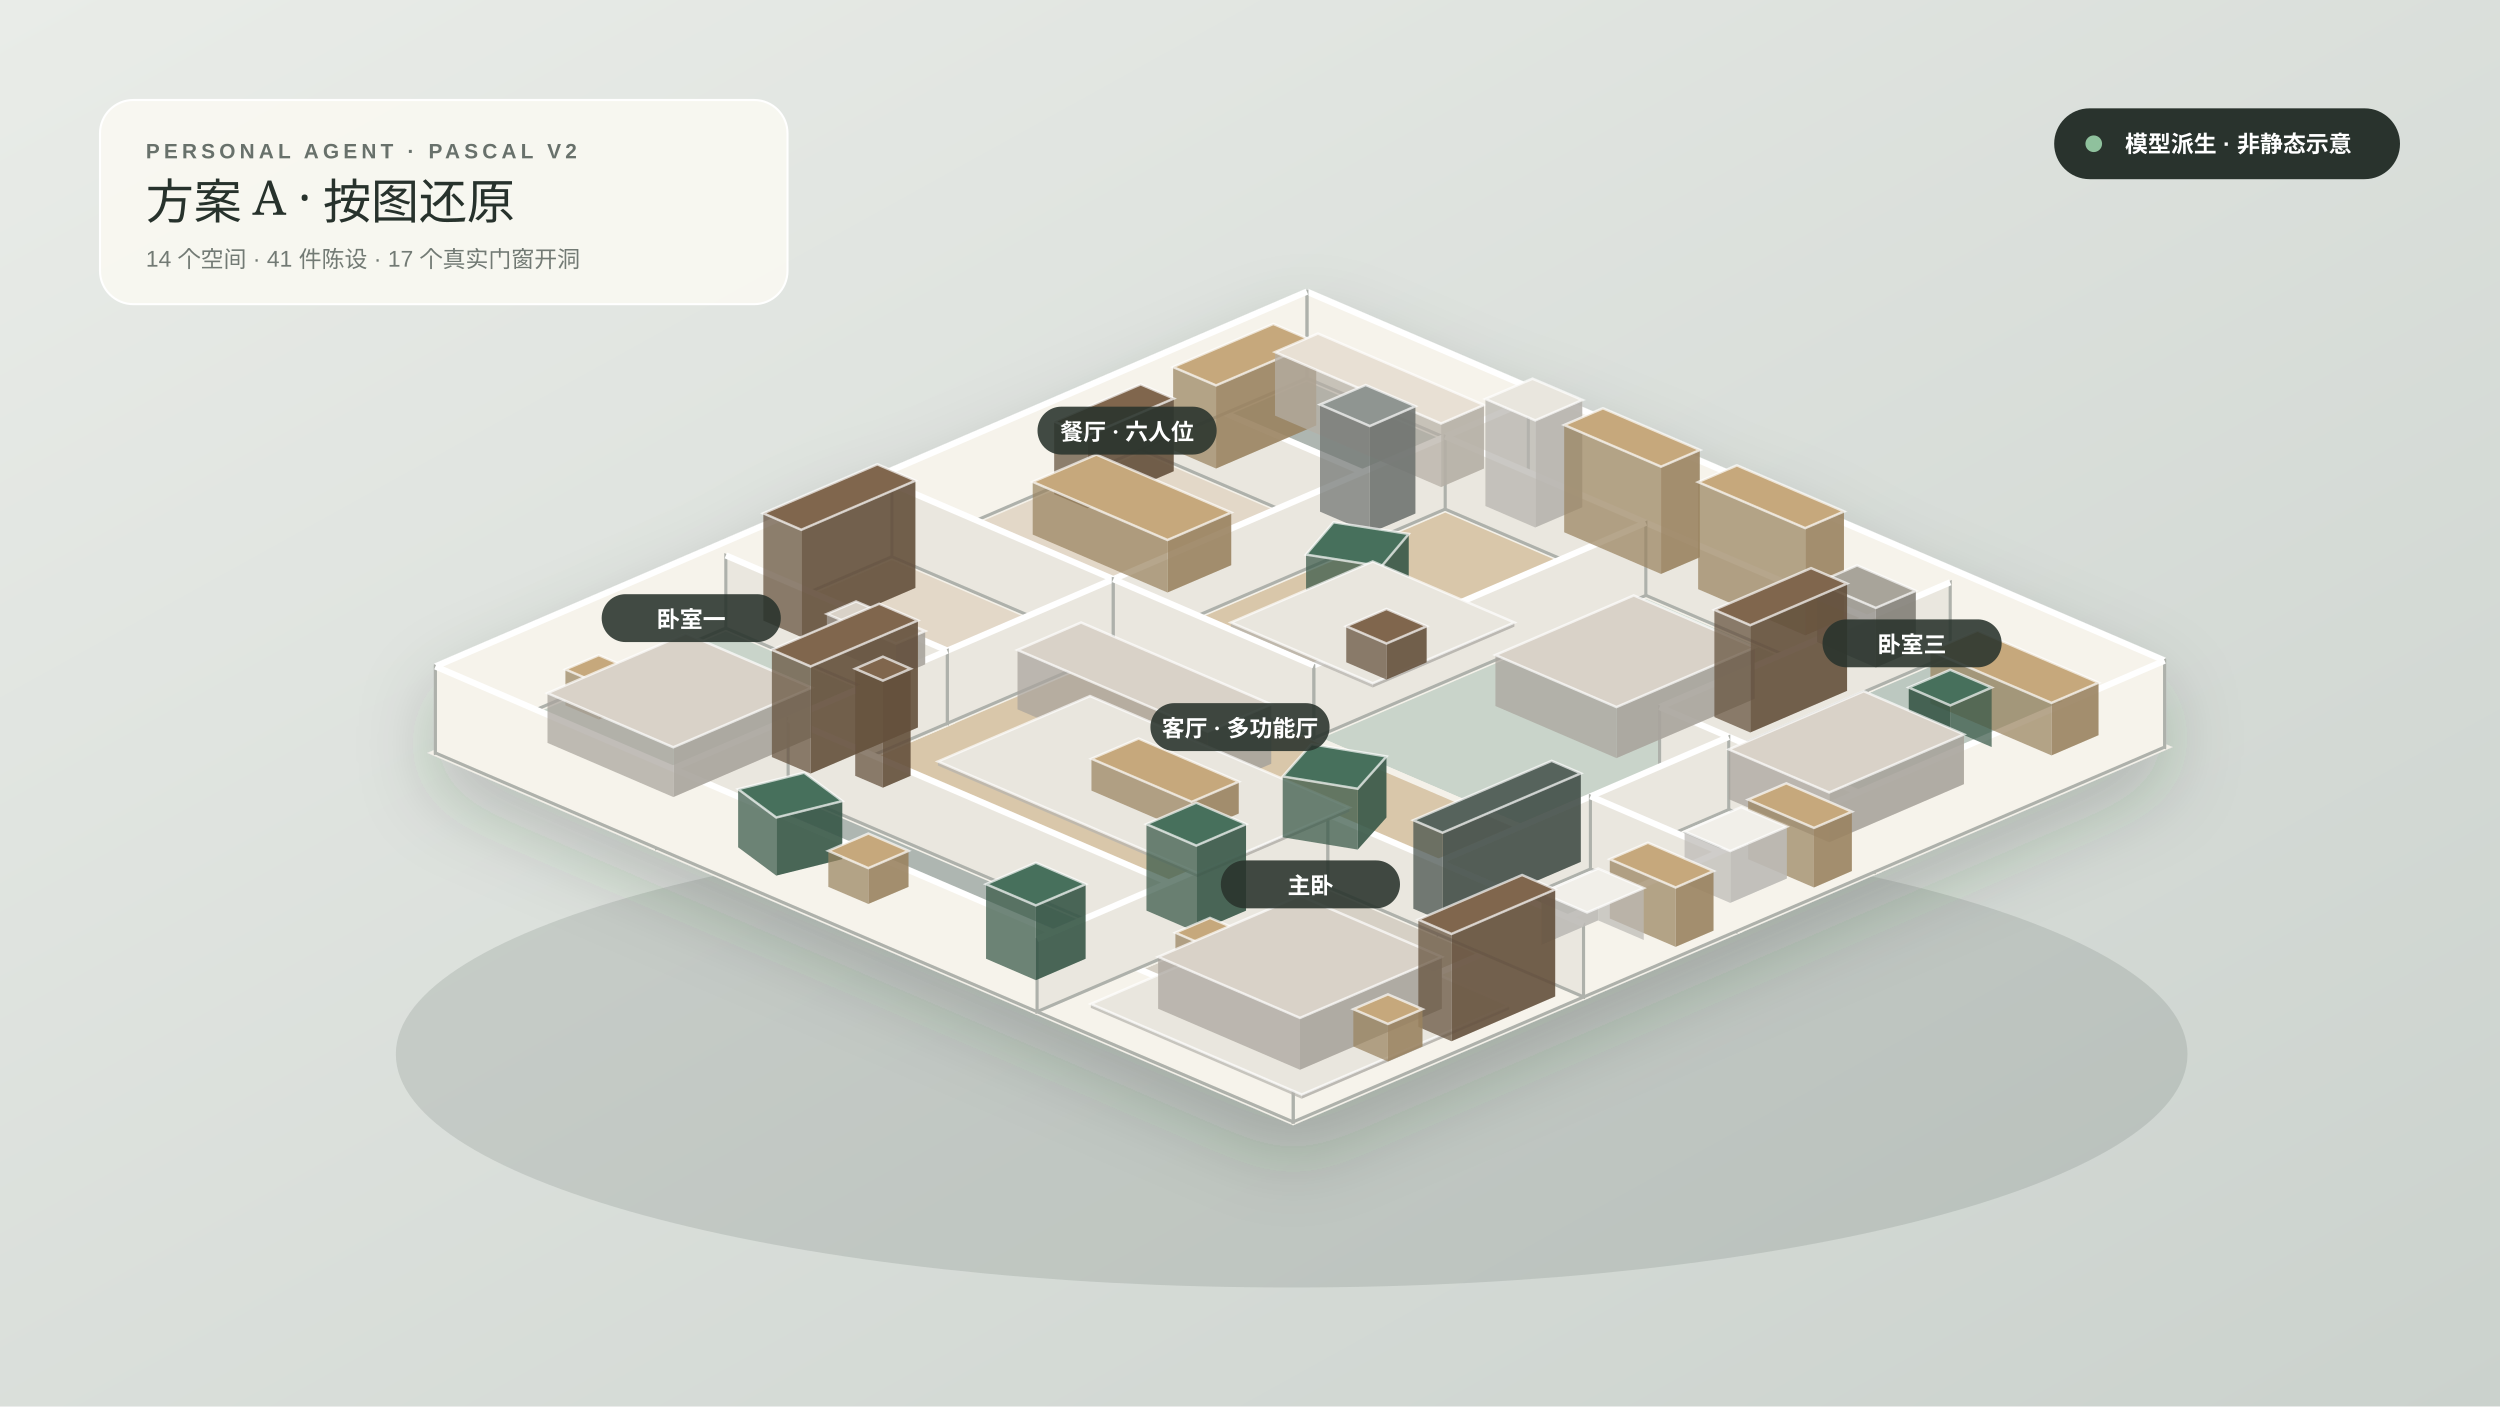
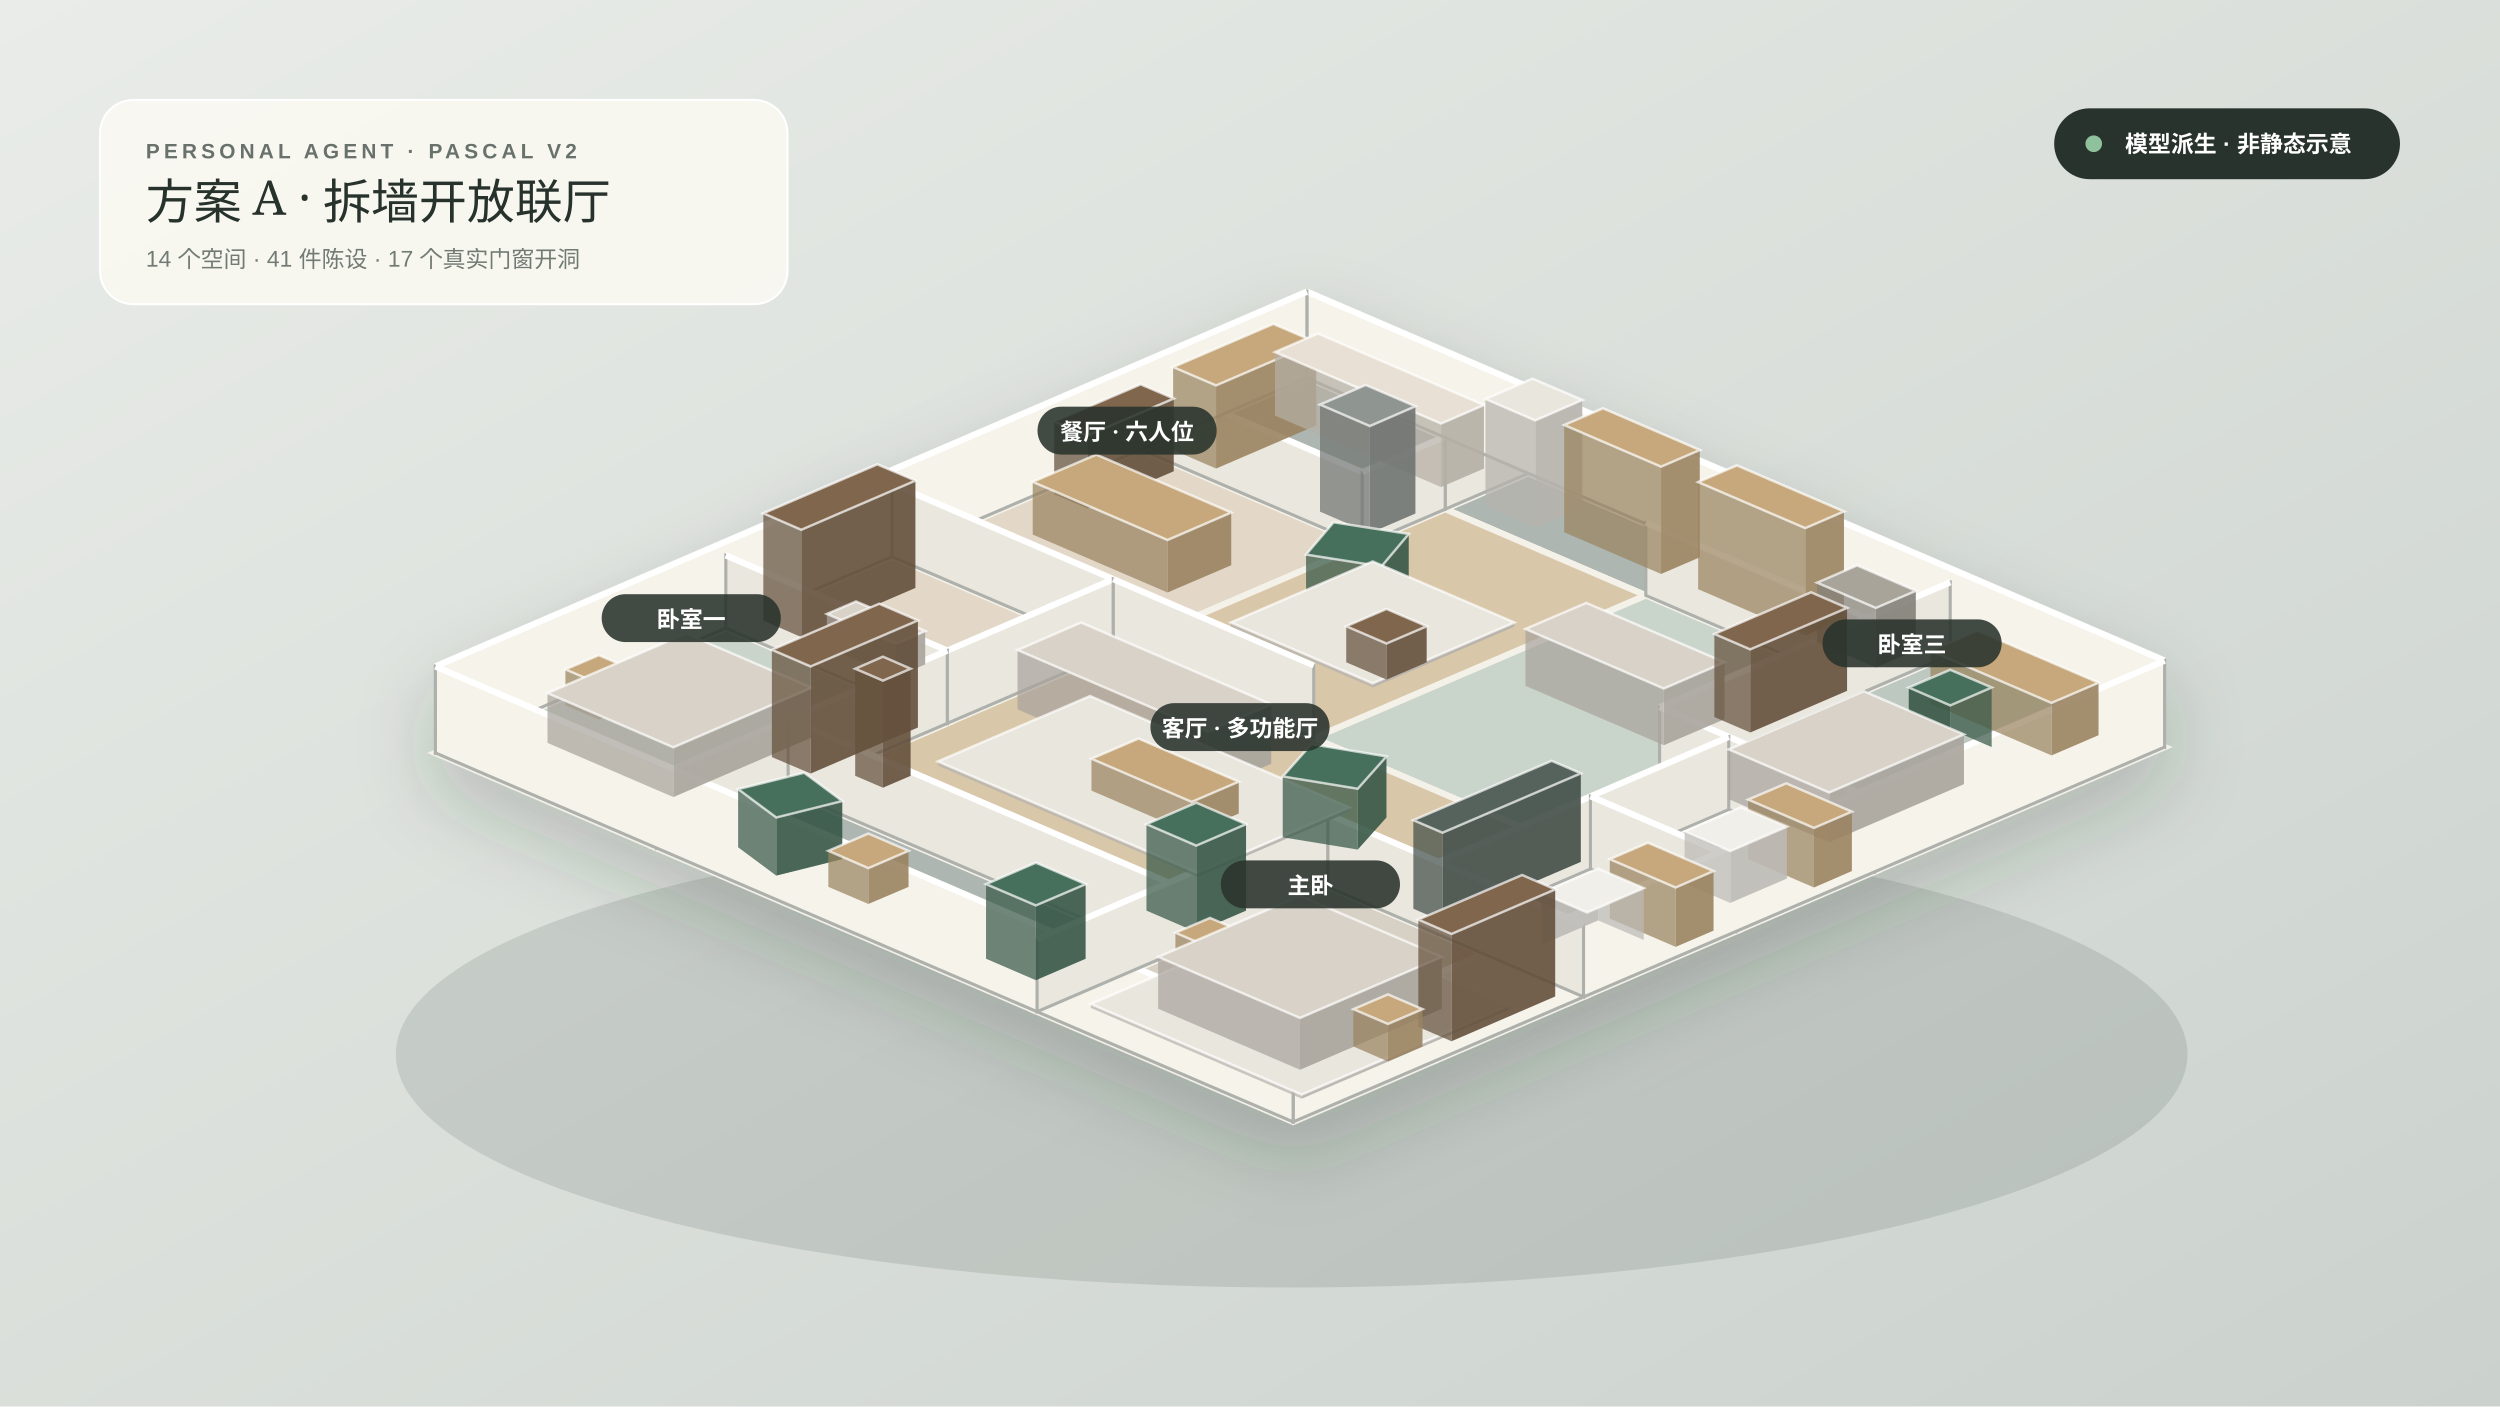
- <svg xmlns="http://www.w3.org/2000/svg" width="1200" height="675" viewBox="0 0 1200 675" role="img" aria-label="方案 A · 按图还原 的模型派生轴测封面">
+ <svg xmlns="http://www.w3.org/2000/svg" width="1200" height="675" viewBox="0 0 1200 675" role="img" aria-label="方案 A · 拆墙开放联厅 的模型派生轴测封面">
  <defs>
    <linearGradient id="cover-background" x1="0" y1="0" x2="1" y2="1">
      <stop stop-color="#e9ece8" />
      <stop offset="1" stop-color="#cbd2cd" />
    </linearGradient>
    <filter id="cover-shadow" x="-20%" y="-30%" width="140%" height="170%">
      <feDropShadow dx="0" dy="16" stdDeviation="18" flood-color="#25322b" flood-opacity=".2" />
    </filter>
  </defs>
  <rect width="1200" height="675" fill="url(#cover-background)" />
  <ellipse cx="620" cy="506" rx="430" ry="112" fill="#4c5851" fill-opacity=".16" />
  <g filter="url(#cover-shadow)">
    <polygon points="627.3,181.5 733.6,227.2 653.9,261.5 547.6,215.8" fill="#aeb6b1" stroke="#f4f1e9" stroke-width="3" />
    <polygon points="733.6,227.2 829.8,268.6 790.0,285.8 693.7,244.4" fill="#aeb6b1" stroke="#f4f1e9" stroke-width="3" />
    <polygon points="829.8,268.6 936.1,314.3 896.2,331.4 790.0,285.8" fill="#aeb6b1" stroke="#f4f1e9" stroke-width="3" />
    <polygon points="936.1,314.3 1039.0,358.6 899.6,418.5 796.6,374.3" fill="#bcc8c0" stroke="#f4f1e9" stroke-width="3" />
    <polygon points="547.6,215.8 653.9,261.5 534.4,312.9 428.1,267.2" fill="#e3d8c8" stroke="#f4f1e9" stroke-width="3" />
    <polygon points="693.7,244.4 790.0,285.8 630.6,354.3 534.4,312.9" fill="#d9c7aa" stroke="#f4f1e9" stroke-width="3" />
    <polygon points="790.0,285.8 896.2,331.4 736.9,400.0 630.6,354.3" fill="#c9d4ca" stroke="#f4f1e9" stroke-width="3" />
    <polygon points="829.8,388.6 899.6,418.5 833.2,447.1 763.4,417.1" fill="#aeb6b1" stroke="#f4f1e9" stroke-width="3" />
    <polygon points="763.4,417.1 833.2,447.1 760.1,478.5 690.4,448.5" fill="#aeb6b1" stroke="#f4f1e9" stroke-width="3" />
    <polygon points="428.1,267.2 534.4,312.9 454.7,347.2 348.4,301.5" fill="#e3d8c8" stroke="#f4f1e9" stroke-width="3" />
    <polygon points="534.4,312.9 770.1,414.2 690.4,448.5 637.3,425.7 560.9,458.5 378.3,380.0" fill="#d9c7aa" stroke="#f4f1e9" stroke-width="3" />
    <polygon points="348.4,301.5 454.7,347.2 315.2,407.1 209.0,361.4" fill="#c9d4ca" stroke="#f4f1e9" stroke-width="3" />
    <polygon points="637.3,425.7 760.1,478.5 620.7,538.5 497.8,485.6" fill="#d6d0c5" stroke="#f4f1e9" stroke-width="3" />
    <polygon points="378.3,380.0 560.9,458.5 497.8,485.6 315.2,407.1" fill="#aeb6b1" stroke="#f4f1e9" stroke-width="3" />
+     <polygon points="733.6,227.2 693.7,244.4 693.7,209.5 733.6,192.4" fill="#eae7df" stroke="#aeb1ab" stroke-width="1.5" />
+     <line x1="733.6" y1="192.4" x2="693.7" y2="209.5" stroke="#ffffff" stroke-width="3" />
    <polygon points="547.6,215.8 653.9,261.5 653.9,226.6 547.6,181.0" fill="#eae7df" stroke="#aeb1ab" stroke-width="1.5" />
    <line x1="547.6" y1="181.0" x2="653.9" y2="226.6" stroke="#ffffff" stroke-width="3" />
+     <polygon points="693.7,244.4 653.9,261.5 653.9,226.6 693.7,209.5" fill="#eae7df" stroke="#aeb1ab" stroke-width="1.5" />
+     <line x1="693.7" y1="209.5" x2="653.9" y2="226.6" stroke="#ffffff" stroke-width="3" />
    <polygon points="627.3,181.5 1039.0,358.6 1039.0,317.1 627.3,140.0" fill="#f6f3eb" stroke="#aeb1ab" stroke-width="1.5" />
    <line x1="627.3" y1="140.0" x2="1039.0" y2="317.1" stroke="#ffffff" stroke-width="3" />
-     <polygon points="733.6,227.2 534.4,312.9 534.4,278.0 733.6,192.4" fill="#eae7df" stroke="#aeb1ab" stroke-width="1.5" />
-     <line x1="733.6" y1="192.4" x2="534.4" y2="278.0" stroke="#ffffff" stroke-width="3" />
    <polygon points="209.0,361.4 627.3,181.5 627.3,140.0 209.0,319.9" fill="#f6f3eb" stroke="#aeb1ab" stroke-width="1.5" />
    <line x1="209.0" y1="319.9" x2="627.3" y2="140.0" stroke="#ffffff" stroke-width="3" />
-     <polygon points="693.7,244.4 896.2,331.4 896.2,296.6 693.7,209.5" fill="#eae7df" stroke="#aeb1ab" stroke-width="1.5" />
-     <line x1="693.7" y1="209.5" x2="896.2" y2="296.6" stroke="#ffffff" stroke-width="3" />
    <polygon points="428.1,267.2 534.4,312.9 534.4,278.0 428.1,232.3" fill="#eae7df" stroke="#aeb1ab" stroke-width="1.5" />
    <line x1="428.1" y1="232.3" x2="534.4" y2="278.0" stroke="#ffffff" stroke-width="3" />
-     <polygon points="790.0,285.8 630.6,354.3 630.6,319.4 790.0,250.9" fill="#eae7df" stroke="#aeb1ab" stroke-width="1.5" />
-     <line x1="790.0" y1="250.9" x2="630.6" y2="319.4" stroke="#ffffff" stroke-width="3" />
+     <polygon points="790.0,285.8 896.2,331.4 896.2,296.6 790.0,250.9" fill="#eae7df" stroke="#aeb1ab" stroke-width="1.5" />
+     <line x1="790.0" y1="250.9" x2="896.2" y2="296.6" stroke="#ffffff" stroke-width="3" />
    <polygon points="348.4,301.5 454.7,347.2 454.7,312.3 348.4,266.6" fill="#eae7df" stroke="#aeb1ab" stroke-width="1.5" />
    <line x1="348.4" y1="266.6" x2="454.7" y2="312.3" stroke="#ffffff" stroke-width="3" />
    <polygon points="534.4,312.9 454.7,347.2 454.7,312.3 534.4,278.0" fill="#eae7df" stroke="#aeb1ab" stroke-width="1.5" />
    <line x1="534.4" y1="278.0" x2="454.7" y2="312.3" stroke="#ffffff" stroke-width="3" />
    <polygon points="534.4,312.9 630.6,354.3 630.6,319.4 534.4,278.0" fill="#eae7df" stroke="#aeb1ab" stroke-width="1.5" />
    <line x1="534.4" y1="278.0" x2="630.6" y2="319.4" stroke="#ffffff" stroke-width="3" />
    <polygon points="936.1,314.3 796.6,374.3 796.6,339.4 936.1,279.5" fill="#eae7df" stroke="#aeb1ab" stroke-width="1.5" />
    <line x1="936.1" y1="279.5" x2="796.6" y2="339.4" stroke="#ffffff" stroke-width="3" />
    <polygon points="454.7,347.2 315.2,407.1 315.2,372.3 454.7,312.3" fill="#eae7df" stroke="#aeb1ab" stroke-width="1.5" />
    <line x1="454.7" y1="312.3" x2="315.2" y2="372.3" stroke="#ffffff" stroke-width="3" />
    <polygon points="796.6,374.3 899.6,418.5 899.6,383.7 796.6,339.4" fill="#eae7df" stroke="#aeb1ab" stroke-width="1.5" />
    <line x1="796.6" y1="339.4" x2="899.6" y2="383.7" stroke="#ffffff" stroke-width="3" />
    <polygon points="829.8,388.6 690.4,448.5 690.4,413.7 829.8,353.7" fill="#eae7df" stroke="#aeb1ab" stroke-width="1.5" />
    <line x1="829.8" y1="353.7" x2="690.4" y2="413.7" stroke="#ffffff" stroke-width="3" />
    <polygon points="378.3,380.0 560.9,458.5 560.9,423.6 378.3,345.1" fill="#eae7df" stroke="#aeb1ab" stroke-width="1.5" />
    <line x1="378.3" y1="345.1" x2="560.9" y2="423.6" stroke="#ffffff" stroke-width="3" />
    <polygon points="763.4,417.1 833.2,447.1 833.2,412.2 763.4,382.2" fill="#eae7df" stroke="#aeb1ab" stroke-width="1.5" />
    <line x1="763.4" y1="382.2" x2="833.2" y2="412.2" stroke="#ffffff" stroke-width="3" />
    <polygon points="1039.0,358.6 620.7,538.5 620.7,497.0 1039.0,317.1" fill="#f6f3eb" stroke="#aeb1ab" stroke-width="1.5" />
    <line x1="1039.0" y1="317.1" x2="620.7" y2="497.0" stroke="#ffffff" stroke-width="3" />
    <polygon points="620.7,538.5 209.0,361.4 209.0,319.9 620.7,497.0" fill="#f6f3eb" stroke="#aeb1ab" stroke-width="1.5" />
    <line x1="620.7" y1="497.0" x2="209.0" y2="319.9" stroke="#ffffff" stroke-width="3" />
    <polygon points="637.3,425.7 760.1,478.5 760.1,443.6 637.3,390.8" fill="#eae7df" stroke="#aeb1ab" stroke-width="1.5" />
    <line x1="637.3" y1="390.8" x2="760.1" y2="443.6" stroke="#ffffff" stroke-width="3" />
    <polygon points="637.3,425.7 497.8,485.6 497.8,450.8 637.3,390.8" fill="#eae7df" stroke="#aeb1ab" stroke-width="1.5" />
    <line x1="637.3" y1="390.8" x2="497.8" y2="450.8" stroke="#ffffff" stroke-width="3" />
    <g data-cover-item="cabinet">
      <polygon points="631.8,204.2 583.7,224.9 583.7,185.0 631.8,164.3" fill="#9a8360" opacity=".9" />
      <polygon points="583.7,224.9 563.1,216.0 563.1,176.2 583.7,185.0" fill="#9a8360" opacity=".72" />
      <polygon points="611.2,155.5 631.8,164.3 583.7,185.0 563.1,176.2" fill="#C6A87B" stroke="#ffffff" stroke-opacity=".68" stroke-width="1.2" />
    </g>
    <g data-cover-item="cabinet">
      <polygon points="712.3,224.9 691.7,233.8 691.7,203.3 712.3,194.4" fill="#b5afa5" opacity=".9" />
      <polygon points="691.7,233.8 612.0,199.5 612.0,169.0 691.7,203.3" fill="#b5afa5" opacity=".72" />
      <polygon points="632.6,160.1 712.3,194.4 691.7,203.3 612.0,169.0" fill="#E8E0D4" stroke="#ffffff" stroke-opacity=".68" stroke-width="1.2" />
    </g>
    <g data-cover-item="cabinet">
      <polygon points="563.4,226.2 521.9,244.0 521.9,209.1 563.4,191.3" fill="#64503c" opacity=".9" />
      <polygon points="521.9,244.0 506.0,237.2 506.0,202.3 521.9,209.1" fill="#64503c" opacity=".72" />
      <polygon points="547.5,184.5 563.4,191.3 521.9,209.1 506.0,202.3" fill="#80664D" stroke="#ffffff" stroke-opacity=".68" stroke-width="1.2" />
    </g>
    <g data-cover-item="appliance">
      <polygon points="759.5,243.5 736.9,253.2 736.9,201.8 759.5,192.0" fill="#b6b3ad" opacity=".9" />
      <polygon points="736.9,253.2 713.0,242.9 713.0,191.5 736.9,201.8" fill="#b6b3ad" opacity=".72" />
      <polygon points="735.6,181.8 759.5,192.0 736.9,201.8 713.0,191.5" fill="#E9E6DE" stroke="#ffffff" stroke-opacity=".68" stroke-width="1.2" />
    </g>
    <g data-cover-item="appliance">
      <polygon points="679.4,246.5 657.5,255.9 657.5,204.5 679.4,195.0" fill="#707471" opacity=".9" />
      <polygon points="657.5,255.9 633.6,245.6 633.6,194.2 657.5,204.5" fill="#707471" opacity=".72" />
      <polygon points="655.5,184.8 679.4,195.0 657.5,204.5 633.6,194.2" fill="#8F9591" stroke="#ffffff" stroke-opacity=".68" stroke-width="1.2" />
    </g>
    <g data-cover-item="cabinet">
      <polygon points="815.9,267.5 797.3,275.5 797.3,224.0 815.9,216.0" fill="#9a8360" opacity=".9" />
      <polygon points="797.3,275.5 750.8,255.5 750.8,204.0 797.3,224.0" fill="#9a8360" opacity=".72" />
      <polygon points="769.4,196.0 815.9,216.0 797.3,224.0 750.8,204.0" fill="#C6A87B" stroke="#ffffff" stroke-opacity=".68" stroke-width="1.2" />
    </g>
    <g data-cover-item="dining-table">
      <polygon points="591.0,271.3 560.4,284.4 560.4,259.2 591.0,246.0" fill="#9a8360" opacity=".9" />
      <polygon points="560.4,284.4 495.7,256.6 495.7,231.3 560.4,259.2" fill="#9a8360" opacity=".72" />
      <polygon points="526.2,218.2 591.0,246.0 560.4,259.2 495.7,231.3" fill="#C6A87B" stroke="#ffffff" stroke-opacity=".68" stroke-width="1.2" />
    </g>
    <g data-cover-item="cabinet">
      <polygon points="885.1,297.0 866.5,305.0 866.5,253.5 885.1,245.5" fill="#9a8360" opacity=".9" />
      <polygon points="866.5,305.0 815.1,282.8 815.1,231.4 866.5,253.5" fill="#9a8360" opacity=".72" />
      <polygon points="833.7,223.4 885.1,245.5 866.5,253.5 815.1,231.4" fill="#C6A87B" stroke="#ffffff" stroke-opacity=".68" stroke-width="1.2" />
    </g>
    <g data-cover-item="cabinet">
      <polygon points="439.4,282.2 384.6,305.8 384.6,254.3 439.4,230.7" fill="#64503c" opacity=".9" />
      <polygon points="384.6,305.8 366.4,297.9 366.4,246.4 384.6,254.3" fill="#64503c" opacity=".72" />
      <polygon points="421.1,222.9 439.4,230.7 384.6,254.3 366.4,246.4" fill="#80664D" stroke="#ffffff" stroke-opacity=".68" stroke-width="1.2" />
    </g>
    <g data-cover-item="chair">
      <polygon points="676.2,285.5 663.1,301.1 663.1,271.9 676.2,256.3" fill="#375747" opacity=".9" />
      <polygon points="663.1,301.1 626.9,295.4 626.9,266.2 663.1,271.9" fill="#375747" opacity=".72" />
      <polygon points="640.1,250.7 676.2,256.3 663.1,271.9 626.9,266.2" fill="#47705B" stroke="#ffffff" stroke-opacity=".68" stroke-width="1.2" />
    </g>
    <g data-cover-item="rug">
      <polygon points="726.9,300.8 658.9,330.0 658.9,328.0 726.9,298.8" fill="#b6b3ad" opacity=".9" />
      <polygon points="658.9,330.0 590.8,300.8 590.8,298.8 658.9,328.0" fill="#b6b3ad" opacity=".72" />
      <polygon points="658.9,269.5 726.9,298.8 658.9,328.0 590.8,298.8" fill="#E9E6DE" stroke="#ffffff" stroke-opacity=".68" stroke-width="1.2" />
    </g>
    <g data-cover-item="sink">
      <polygon points="919.6,312.1 900.4,320.4 900.4,291.8 919.6,283.6" fill="#838078" opacity=".9" />
      <polygon points="900.4,320.4 872.2,308.2 872.2,279.7 900.4,291.8" fill="#838078" opacity=".72" />
      <polygon points="891.4,271.4 919.6,283.6 900.4,291.8 872.2,279.7" fill="#A8A49A" stroke="#ffffff" stroke-opacity=".68" stroke-width="1.2" />
    </g>
    <g data-cover-item="bench">
      <polygon points="444.1,318.9 430.1,324.9 430.1,308.9 444.1,302.9" fill="#a9a49c" opacity=".9" />
      <polygon points="430.1,324.9 396.9,310.6 396.9,294.7 430.1,308.9" fill="#a9a49c" opacity=".72" />
      <polygon points="410.9,288.7 444.1,302.9 430.1,308.9 396.9,294.7" fill="#D9D2C8" stroke="#ffffff" stroke-opacity=".68" stroke-width="1.2" />
    </g>
    <g data-cover-item="table-round">
      <polygon points="684.8,317.9 665.5,326.2 665.5,308.9 684.8,300.6" fill="#64503c" opacity=".9" />
      <polygon points="665.5,326.2 646.2,317.9 646.2,300.6 665.5,308.9" fill="#64503c" opacity=".72" />
      <polygon points="665.5,292.3 684.8,300.6 665.5,308.9 646.2,300.6" fill="#80664D" stroke="#ffffff" stroke-opacity=".68" stroke-width="1.2" />
    </g>
-     <g data-cover-item="bed">
-       <polygon points="842.3,335.4 775.9,363.9 775.9,339.4 842.3,310.8" fill="#a9a49c" opacity=".9" />
-       <polygon points="775.9,363.9 717.8,338.9 717.8,314.4 775.9,339.4" fill="#a9a49c" opacity=".72" />
-       <polygon points="784.2,285.8 842.3,310.8 775.9,339.4 717.8,314.4" fill="#D9D2C8" stroke="#ffffff" stroke-opacity=".68" stroke-width="1.2" />
-     </g>
-     <g data-cover-item="cabinet">
-       <polygon points="886.6,331.6 840.1,351.6 840.1,300.1 886.6,280.1" fill="#64503c" opacity=".9" />
-       <polygon points="840.1,351.6 822.9,344.2 822.9,292.7 840.1,300.1" fill="#64503c" opacity=".72" />
-       <polygon points="869.3,272.7 886.6,280.1 840.1,300.1 822.9,292.7" fill="#80664D" stroke="#ffffff" stroke-opacity=".68" stroke-width="1.2" />
+     <g data-cover-item="sofa">
+       <polygon points="827.8,345.2 798.6,357.7 798.6,330.5 827.8,317.9" fill="#a9a49c" opacity=".9" />
+       <polygon points="798.6,357.7 732.2,329.2 732.2,301.9 798.6,330.5" fill="#a9a49c" opacity=".72" />
+       <polygon points="761.4,289.4 827.8,317.9 798.6,330.5 732.2,301.9" fill="#D9D2C8" stroke="#ffffff" stroke-opacity=".68" stroke-width="1.2" />
+     </g>
+     <g data-cover-item="cabinet">
+       <polygon points="886.6,331.6 840.1,351.6 840.1,311.7 886.6,291.8" fill="#64503c" opacity=".9" />
+       <polygon points="840.1,351.6 822.9,344.2 822.9,304.3 840.1,311.7" fill="#64503c" opacity=".72" />
+       <polygon points="869.3,284.3 886.6,291.8 840.1,311.7 822.9,304.3" fill="#80664D" stroke="#ffffff" stroke-opacity=".68" stroke-width="1.2" />
    </g>
    <g data-cover-item="cabinet">
      <polygon points="303.3,338.6 287.4,345.4 287.4,328.2 303.3,321.3" fill="#9a8360" opacity=".9" />
      <polygon points="287.4,345.4 271.4,338.6 271.4,321.3 287.4,328.2" fill="#9a8360" opacity=".72" />
      <polygon points="287.4,314.5 303.3,321.3 287.4,328.2 271.4,321.3" fill="#C6A87B" stroke="#ffffff" stroke-opacity=".68" stroke-width="1.2" />
    </g>
    <g data-cover-item="desk">
      <polygon points="1007.3,352.9 984.7,362.6 984.7,337.4 1007.3,327.7" fill="#9a8360" opacity=".9" />
      <polygon points="984.7,362.6 926.6,337.7 926.6,312.4 984.7,337.4" fill="#9a8360" opacity=".72" />
      <polygon points="949.2,302.7 1007.3,327.7 984.7,337.4 926.6,312.4" fill="#C6A87B" stroke="#ffffff" stroke-opacity=".68" stroke-width="1.2" />
    </g>
    <g data-cover-item="sofa">
      <polygon points="610.2,366.6 579.7,379.8 579.7,351.2 610.2,338.1" fill="#a9a49c" opacity=".9" />
      <polygon points="579.7,379.8 488.4,340.5 488.4,312.0 579.7,351.2" fill="#a9a49c" opacity=".72" />
      <polygon points="518.9,298.8 610.2,338.1 579.7,351.2 488.4,312.0" fill="#D9D2C8" stroke="#ffffff" stroke-opacity=".68" stroke-width="1.2" />
    </g>
    <g data-cover-item="bed">
      <polygon points="389.6,354.0 323.2,382.6 323.2,358.7 389.6,330.1" fill="#a9a49c" opacity=".9" />
      <polygon points="323.2,382.6 262.8,356.6 262.8,332.7 323.2,358.7" fill="#a9a49c" opacity=".72" />
      <polygon points="329.2,304.1 389.6,330.1 323.2,358.7 262.8,332.7" fill="#D9D2C8" stroke="#ffffff" stroke-opacity=".68" stroke-width="1.2" />
    </g>
    <g data-cover-item="cabinet">
      <polygon points="440.6,349.2 389.1,371.3 389.1,319.9 440.6,297.8" fill="#64503c" opacity=".9" />
      <polygon points="389.1,371.3 370.5,363.4 370.5,311.9 389.1,319.9" fill="#64503c" opacity=".72" />
      <polygon points="422.0,289.8 440.6,297.8 389.1,319.9 370.5,311.9" fill="#80664D" stroke="#ffffff" stroke-opacity=".68" stroke-width="1.2" />
    </g>
    <g data-cover-item="chair">
      <polygon points="916.2,358.6 936.1,350.0 936.1,321.5 916.2,330.0" fill="#375747" opacity=".9" />
      <polygon points="936.1,350.0 956.0,358.6 956.0,330.0 936.1,321.5" fill="#375747" opacity=".72" />
      <polygon points="936.1,338.6 916.2,330.0 936.1,321.5 956.0,330.0" fill="#47705B" stroke="#ffffff" stroke-opacity=".68" stroke-width="1.2" />
    </g>
    <g data-cover-item="lamp">
      <polygon points="437.1,372.4 423.8,378.1 423.8,326.7 437.1,321.0" fill="#64503c" opacity=".9" />
      <polygon points="423.8,378.1 410.5,372.4 410.5,321.0 423.8,326.7" fill="#64503c" opacity=".72" />
      <polygon points="423.8,315.2 437.1,321.0 423.8,326.7 410.5,321.0" fill="#80664D" stroke="#ffffff" stroke-opacity=".68" stroke-width="1.2" />
    </g>
    <g data-cover-item="rug">
      <polygon points="647.7,389.6 574.7,421.0 574.7,419.0 647.7,387.6" fill="#b6b3ad" opacity=".9" />
      <polygon points="574.7,421.0 450.2,367.5 450.2,365.5 574.7,419.0" fill="#b6b3ad" opacity=".72" />
      <polygon points="523.2,334.1 647.7,387.6 574.7,419.0 450.2,365.5" fill="#E9E6DE" stroke="#ffffff" stroke-opacity=".68" stroke-width="1.2" />
    </g>
    <g data-cover-item="bed">
      <polygon points="942.7,376.4 878.0,404.3 878.0,380.4 942.7,352.5" fill="#a9a49c" opacity=".9" />
      <polygon points="878.0,404.3 829.8,383.6 829.8,359.7 878.0,380.4" fill="#a9a49c" opacity=".72" />
      <polygon points="894.6,331.8 942.7,352.5 878.0,380.4 829.8,359.7" fill="#D9D2C8" stroke="#ffffff" stroke-opacity=".68" stroke-width="1.2" />
    </g>
    <g data-cover-item="coffee-table">
      <polygon points="594.6,390.5 572.0,400.2 572.0,384.9 594.6,375.2" fill="#9a8360" opacity=".9" />
      <polygon points="572.0,400.2 523.9,379.5 523.9,364.2 572.0,384.9" fill="#9a8360" opacity=".72" />
      <polygon points="546.5,354.5 594.6,375.2 572.0,384.9 523.9,364.2" fill="#C6A87B" stroke="#ffffff" stroke-opacity=".68" stroke-width="1.2" />
    </g>
    <g data-cover-item="chair">
      <polygon points="665.5,392.4 651.7,407.8 651.7,378.6 665.5,363.1" fill="#375747" opacity=".9" />
      <polygon points="651.7,407.8 615.7,401.9 615.7,372.7 651.7,378.6" fill="#375747" opacity=".72" />
      <polygon points="629.5,357.2 665.5,363.1 651.7,378.6 615.7,372.7" fill="#47705B" stroke="#ffffff" stroke-opacity=".68" stroke-width="1.2" />
    </g>
    <g data-cover-item="chair">
      <polygon points="404.3,412.4 372.6,420.3 372.6,392.4 404.3,384.5" fill="#375747" opacity=".9" />
      <polygon points="372.6,420.3 354.3,406.7 354.3,378.8 372.6,392.4" fill="#375747" opacity=".72" />
      <polygon points="386.0,370.9 404.3,384.5 372.6,392.4 354.3,378.8" fill="#47705B" stroke="#ffffff" stroke-opacity=".68" stroke-width="1.2" />
    </g>
    <g data-cover-item="sink">
      <polygon points="888.9,418.1 870.7,426.0 870.7,397.4 888.9,389.6" fill="#9a8360" opacity=".9" />
      <polygon points="870.7,426.0 839.1,412.4 839.1,383.8 870.7,397.4" fill="#9a8360" opacity=".72" />
      <polygon points="857.4,376.0 888.9,389.6 870.7,397.4 839.1,383.8" fill="#C6A87B" stroke="#ffffff" stroke-opacity=".68" stroke-width="1.2" />
    </g>
    <g data-cover-item="toilet">
      <polygon points="857.7,421.7 830.5,433.4 830.5,408.5 857.7,396.8" fill="#bcbab6" opacity=".9" />
      <polygon points="830.5,433.4 808.6,424.0 808.6,399.1 830.5,408.5" fill="#bcbab6" opacity=".72" />
      <polygon points="835.8,387.4 857.7,396.8 830.5,408.5 808.6,399.1" fill="#F1EFE9" stroke="#ffffff" stroke-opacity=".68" stroke-width="1.2" />
    </g>
    <g data-cover-item="media">
      <polygon points="758.8,413.7 692.4,442.2 692.4,399.7 758.8,371.2" fill="#434e48" opacity=".9" />
      <polygon points="692.4,442.2 678.4,436.2 678.4,393.7 692.4,399.7" fill="#434e48" opacity=".72" />
      <polygon points="744.8,365.2 758.8,371.2 692.4,399.7 678.4,393.7" fill="#56645C" stroke="#ffffff" stroke-opacity=".68" stroke-width="1.2" />
    </g>
    <g data-cover-item="table-round">
      <polygon points="436.1,425.7 416.8,433.9 416.8,416.7 436.1,408.4" fill="#9a8360" opacity=".9" />
      <polygon points="416.8,433.9 397.6,425.7 397.6,408.4 416.8,416.7" fill="#9a8360" opacity=".72" />
      <polygon points="416.8,400.1 436.1,408.4 416.8,416.7 397.6,408.4" fill="#C6A87B" stroke="#ffffff" stroke-opacity=".68" stroke-width="1.2" />
    </g>
    <g data-cover-item="plant">
      <polygon points="598.1,437.1 574.2,447.4 574.2,405.9 598.1,395.6" fill="#375747" opacity=".9" />
      <polygon points="574.2,447.4 550.3,437.1 550.3,395.6 574.2,405.9" fill="#375747" opacity=".72" />
      <polygon points="574.2,385.3 598.1,395.6 574.2,405.9 550.3,395.6" fill="#47705B" stroke="#ffffff" stroke-opacity=".68" stroke-width="1.2" />
    </g>
    <g data-cover-item="sink">
      <polygon points="822.5,446.7 804.3,454.5 804.3,426.0 822.5,418.1" fill="#9a8360" opacity=".9" />
      <polygon points="804.3,454.5 772.7,440.9 772.7,412.4 804.3,426.0" fill="#9a8360" opacity=".72" />
      <polygon points="791.0,404.5 822.5,418.1 804.3,426.0 772.7,412.4" fill="#C6A87B" stroke="#ffffff" stroke-opacity=".68" stroke-width="1.2" />
    </g>
    <g data-cover-item="toilet">
      <polygon points="739.9,453.5 767.1,441.8 767.1,416.9 739.9,428.6" fill="#bcbab6" opacity=".9" />
      <polygon points="767.1,441.8 789.0,451.2 789.0,426.3 767.1,416.9" fill="#bcbab6" opacity=".72" />
      <polygon points="761.8,438.0 739.9,428.6 767.1,416.9 789.0,426.3" fill="#F1EFE9" stroke="#ffffff" stroke-opacity=".68" stroke-width="1.2" />
    </g>
    <g data-cover-item="plant">
      <polygon points="521.1,460.2 497.2,470.5 497.2,434.6 521.1,424.4" fill="#375747" opacity=".9" />
      <polygon points="497.2,470.5 473.3,460.2 473.3,424.4 497.2,434.6" fill="#375747" opacity=".72" />
      <polygon points="497.2,414.1 521.1,424.4 497.2,434.6 473.3,424.4" fill="#47705B" stroke="#ffffff" stroke-opacity=".68" stroke-width="1.2" />
    </g>
    <g data-cover-item="cabinet">
      <polygon points="597.4,465.6 580.8,472.8 580.8,454.9 597.4,447.7" fill="#9a8360" opacity=".9" />
      <polygon points="580.8,472.8 564.2,465.6 564.2,447.7 580.8,454.9" fill="#9a8360" opacity=".72" />
      <polygon points="580.8,440.6 597.4,447.7 580.8,454.9 564.2,447.7" fill="#C6A87B" stroke="#ffffff" stroke-opacity=".68" stroke-width="1.2" />
    </g>
    <g data-cover-item="rug">
      <polygon points="724.4,484.6 624.8,527.4 624.8,525.4 724.4,482.6" fill="#b6b3ad" opacity=".9" />
      <polygon points="624.8,527.4 523.6,483.8 523.6,481.9 624.8,525.4" fill="#b6b3ad" opacity=".72" />
      <polygon points="623.2,439.0 724.4,482.6 624.8,525.4 523.6,481.9" fill="#E9E6DE" stroke="#ffffff" stroke-opacity=".68" stroke-width="1.2" />
    </g>
    <g data-cover-item="bed">
      <polygon points="692.1,484.2 624.0,513.5 624.0,488.6 692.1,459.3" fill="#a9a49c" opacity=".9" />
      <polygon points="624.0,513.5 555.9,484.2 555.9,459.3 624.0,488.6" fill="#a9a49c" opacity=".72" />
      <polygon points="624.0,430.0 692.1,459.3 624.0,488.6 555.9,459.3" fill="#D9D2C8" stroke="#ffffff" stroke-opacity=".68" stroke-width="1.2" />
    </g>
    <g data-cover-item="cabinet">
      <polygon points="746.5,478.3 696.7,499.8 696.7,448.3 746.5,426.9" fill="#64503c" opacity=".9" />
      <polygon points="696.7,499.8 680.8,492.9 680.8,441.4 696.7,448.3" fill="#64503c" opacity=".72" />
      <polygon points="730.6,420.0 746.5,426.9 696.7,448.3 680.8,441.4" fill="#80664D" stroke="#ffffff" stroke-opacity=".68" stroke-width="1.2" />
    </g>
    <g data-cover-item="cabinet">
      <polygon points="682.8,502.3 666.2,509.5 666.2,491.5 682.8,484.4" fill="#9a8360" opacity=".9" />
      <polygon points="666.2,509.5 649.6,502.3 649.6,484.4 666.2,491.5" fill="#9a8360" opacity=".72" />
      <polygon points="666.2,477.3 682.8,484.4 666.2,491.5 649.6,484.4" fill="#C6A87B" stroke="#ffffff" stroke-opacity=".68" stroke-width="1.2" />
    </g>
  </g>
  <g transform="translate(595.2 349.5)">
    <rect x="-43" y="-12" width="86" height="23" rx="11.5" fill="#29332d" fill-opacity=".88" />
    <text y="4" fill="#fff" font-size="11" font-weight="700" text-anchor="middle">客厅 · 多功能厅</text>
  </g>
  <g transform="translate(541.0 207.2)">
    <rect x="-43" y="-12" width="86" height="23" rx="11.5" fill="#29332d" fill-opacity=".88" />
    <text y="4" fill="#fff" font-size="11" font-weight="700" text-anchor="middle">餐厅 · 六人位</text>
  </g>
  <g transform="translate(331.8 297.2)">
    <rect x="-43" y="-12" width="86" height="23" rx="11.5" fill="#29332d" fill-opacity=".88" />
    <text y="4" fill="#fff" font-size="11" font-weight="700" text-anchor="middle">卧室一</text>
  </g>
  <g transform="translate(629.0 425.0)">
    <rect x="-43" y="-12" width="86" height="23" rx="11.5" fill="#29332d" fill-opacity=".88" />
    <text y="4" fill="#fff" font-size="11" font-weight="700" text-anchor="middle">主卧</text>
  </g>
  <g transform="translate(917.8 309.3)">
    <rect x="-43" y="-12" width="86" height="23" rx="11.5" fill="#29332d" fill-opacity=".88" />
    <text y="4" fill="#fff" font-size="11" font-weight="700" text-anchor="middle">卧室三</text>
  </g>
  <g transform="translate(48 48)">
    <rect width="330" height="98" rx="16" fill="#f9f7f1" fill-opacity=".94" stroke="#ffffff" />
    <text x="22" y="28" fill="#68716b" font-family="Arial,sans-serif" font-size="10" font-weight="700" letter-spacing="2">PERSONAL AGENT · PASCAL V2</text>
-     <text x="22" y="57" fill="#27322c" font-family="Georgia,serif" font-size="23">方案 A · 按图还原</text>
+     <text x="22" y="57" fill="#27322c" font-family="Georgia,serif" font-size="23">方案 A · 拆墙开放联厅</text>
    <text x="22" y="80" fill="#727a74" font-family="Arial,sans-serif" font-size="11">14 个空间 · 41 件陈设 · 17 个真实门窗开洞</text>
  </g>
  <g transform="translate(986 52)">
    <rect width="166" height="34" rx="17" fill="#29332d" />
    <circle cx="19" cy="17" r="4" fill="#8fc19d" />
    <text x="34" y="21" fill="#fff" font-family="Arial,sans-serif" font-size="11" font-weight="700">模型派生 · 非静态示意</text>
  </g>
</svg>
